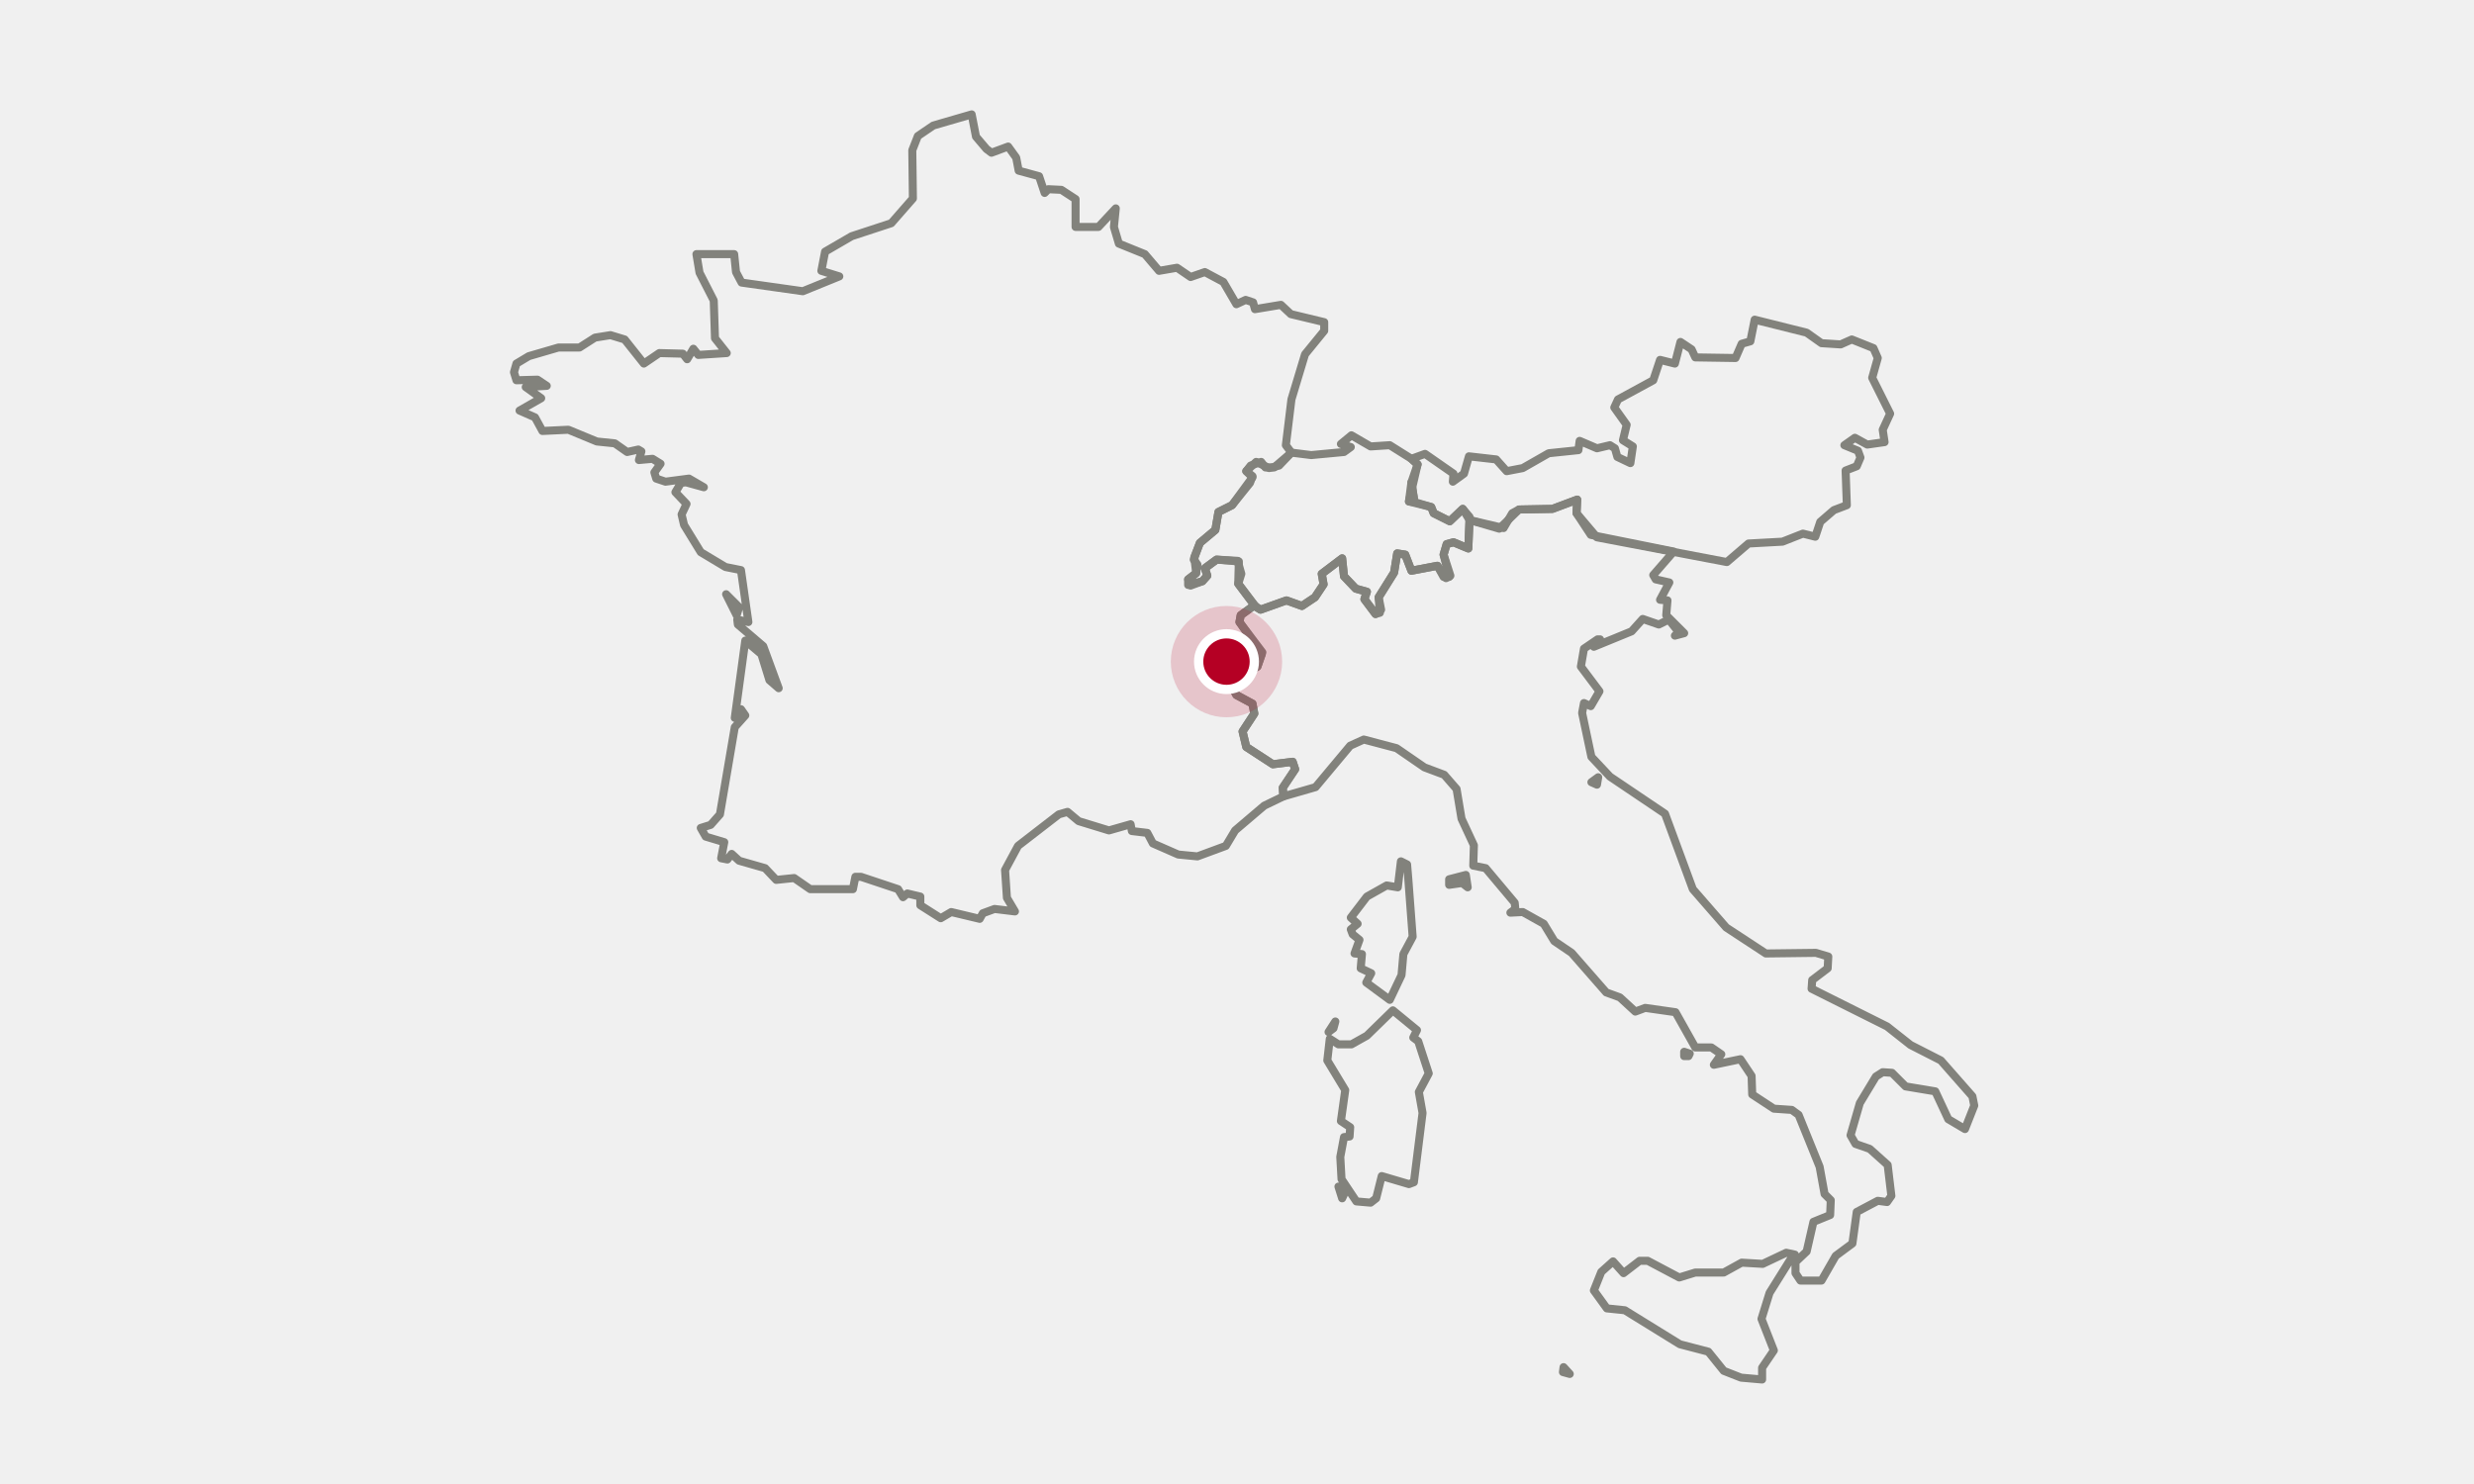
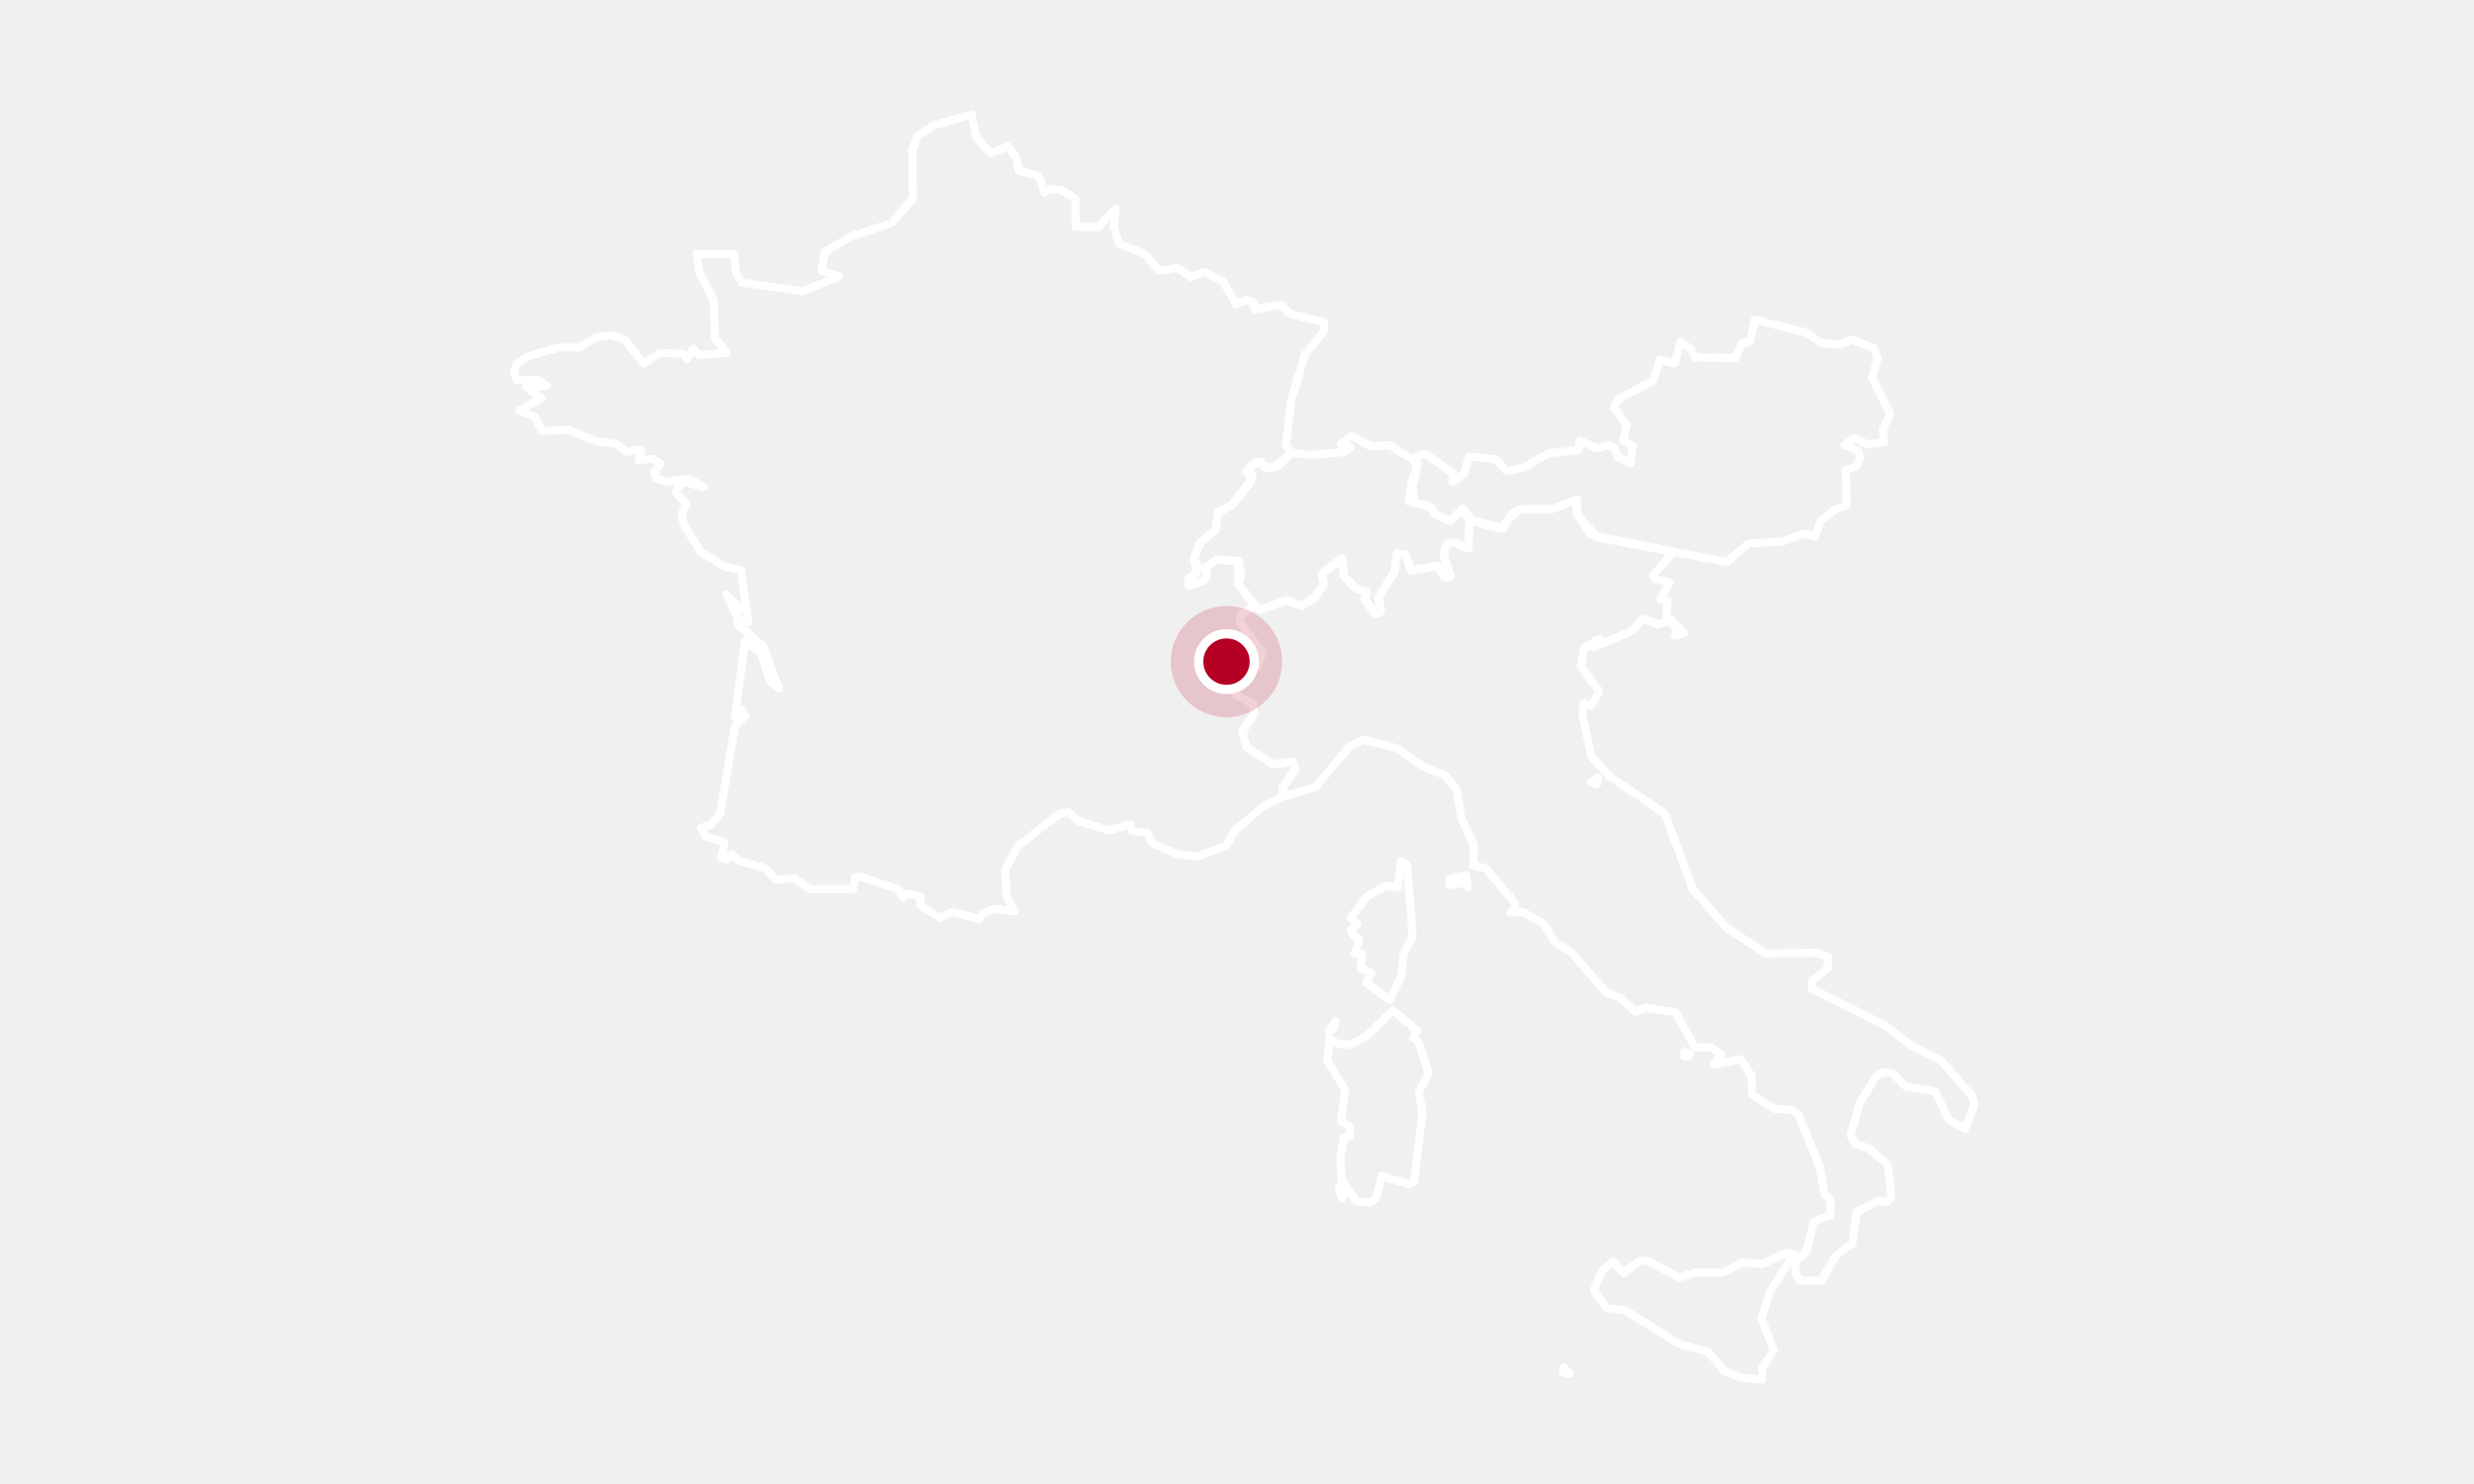
<svg xmlns="http://www.w3.org/2000/svg" width="400" height="240" viewBox="0 0 400 240">
-   <g fill="none" stroke="#82827c" stroke-width="1.3" stroke-linejoin="round" fill-rule="evenodd">
+   <g fill="none" stroke="#fff" stroke-width="1.3" stroke-linejoin="round" fill-rule="evenodd">
    <path data-country="FRA" d="M227.7,142.2 228.4,151.5 226.9,154.3 226.6,157.7 224.7,161.7 220.9,158.9 221.7,157.4 220,156.6 220.2,154.3 219,154.2 219.8,152 218.7,151.1 218.4,150.3 219.5,149.4 218.4,148.4 221,145 224.2,143.2 226,143.5 226.5,139.3 227.5,139.8 227.7,142.2ZM208.8,73.2 206,75.6 204.6,75.6 203.9,74.7 202.2,75.3 201.5,76.2 202.5,77.2 199.2,81.7 197,82.8 196.5,85.7 194,87.8 193.1,90.1 193.4,92.7 192.1,93.7 192.5,94.7 194.4,94 195.2,93.1 194.8,91.9 196.7,90.5 200.3,90.8 200.2,94.4 202.8,97.9 200.6,99.5 200.4,100.6 204.1,105.5 203.3,107.8 200.9,109.3 199.4,109.2 198.8,110.3 199.9,112.4 202.5,113.8 202.8,115.4 200.9,118.3 201.5,120.8 205.8,123.6 209,123.2 209.4,124.4 207.4,127.4 207.5,128.8 204.4,130.3 199.7,134.3 198.2,136.8 193.6,138.5 190.5,138.2 186.4,136.4 185.5,134.7 183,134.4 182.8,133.3 179.3,134.3 174.4,132.8 172.6,131.3 171.2,131.7 164.6,136.8 162.5,140.7 162.8,145.2 164.1,147.4 160.8,147 158.9,147.7 158.4,148.6 153.8,147.5 152.1,148.5 148.8,146.4 148.8,145 146.7,144.5 146,145.1 145.2,143.8 139.2,141.8 138.3,141.8 137.9,143.8 131,143.8 128.4,142 125.5,142.3 123.7,140.4 119.5,139.2 118.3,138.1 117.6,139 116.6,138.8 117.1,136.2 114.1,135.3 113.3,133.9 114.9,133.4 116.4,131.7 118.8,117.6 120.5,115.7 119.8,114.7 118.8,116.1 120.5,103.6 123.1,105.8 124.4,110 125.9,111.3 123.4,104.5 119.3,101 119.2,100.2 121,100.6 119.8,92.2 117.3,91.7 113.3,89.3 110.6,84.9 110.2,83.2 111,81.5 109.2,79.6 110.1,78.1 110.9,78 113.8,78.8 111.4,77.4 107.6,77.9 106.1,77.4 105.8,76.4 106.8,75 105.5,74.2 103.3,74.4 103.7,73 103.2,72.7 101.4,73.1 99.4,71.7 96.5,71.4 91.9,69.5 87.7,69.7 86.5,67.5 84,66.4 87.5,64.4 85,62.6 88.4,62.4 86.9,61.4 83.5,61.5 83.1,60.2 83.5,58.8 85.5,57.6 90.3,56.2 93.7,56.2 96.2,54.6 98.7,54.2 101,54.9 104.1,58.8 106.6,57.1 110.4,57.2 111.1,58.1 112.1,56.4 112.9,57.4 117.5,57.1 115.6,54.7 115.4,48.6 113.1,44.1 112.6,41.1 118.7,41.1 119,44 119.9,45.7 129.8,47.1 135.7,44.7 132.8,43.8 133.4,40.7 137.7,38.2 144.1,36.1 147.6,32.1 147.5,24.3 148.4,22 150.9,20.3 157.1,18.5 157.8,22.1 159.5,24.1 160.3,24.7 163,23.7 164.3,25.5 164.7,27.6 168,28.5 168.9,31.2 169.5,30.6 171.6,30.7 173.9,32.2 173.9,36.7 177.6,36.7 180.4,33.7 180.1,36.7 180.9,39.4 185.1,41.1 187.4,43.8 190.3,43.3 192.5,44.8 194.8,44 197.8,45.6 199.9,49.2 201.4,48.5 202.6,48.9 202.9,50 207.1,49.3 208.7,50.8 214.1,52.1 214.1,53.5 211,57.3 208.8,64.6 207.9,72 208.8,73.2ZM119.5,98.2 119.1,99.5 117.4,96.1 119.5,98.2Z" />
    <path data-country="CHE" d="M228.2,74.2 229.2,75.1 227.8,81.1 231.4,82 231.8,83 234.4,84.3 236.5,82.3 237.6,83.6 237.4,88.7 235,87.7 233.9,88 233.4,89.7 234.3,93.3 233.4,93.3 232.4,91.5 228.2,92.3 227.2,89.7 225.9,89.5 225.4,92.6 222.9,96.6 223.3,98.6 222.4,99.3 220.6,96.9 221,95.7 219.2,95.2 217.3,93.2 217,90.3 213.7,92.8 214,94.5 212.6,96.6 210.5,98 208,97.1 203.8,98.6 203.1,98.2 200.2,94.4 200.7,92.8 200.1,90.7 196.7,90.5 194.8,91.9 195.2,93.1 194.4,94 192.1,94.6 192.1,93.7 193.4,92.7 193.6,91.3 193,90.5 194,87.8 196.5,85.7 197,82.8 199.2,81.7 202.1,78.1 202.5,77 201.5,76.2 203.1,74.7 205.2,75.7 206.8,75.3 208.8,73.2 212,73.6 217.3,73.1 218.4,72.3 216.8,71.8 218.5,70.4 221.6,72.2 224.7,72 228.2,74.2Z" />
    <path data-country="ITA" d="M202.8,97.9 203.8,98.6 208,97.1 210.5,98 212.6,96.6 214,94.5 213.7,92.8 217,90.3 217.3,93.2 219.2,95.2 221,95.7 220.6,96.9 222.4,99.3 223.1,99.1 222.9,96.6 225.4,92.6 225.9,89.5 227.2,89.7 228.2,92.3 232.4,91.5 233.8,93.5 234.5,93.1 233.4,89.7 233.9,88 235,87.7 237.4,88.7 237.6,84.1 243.1,85.4 244.5,83 245.6,82.4 251,82.3 255,80.8 254.9,83 257.2,86.5 270.6,89.2 267.3,93 267.7,93.7 269.9,94.2 268.4,97 269.6,97.1 269.4,99.5 272.3,102.4 270.8,102.8 271.4,102.2 269.8,100.2 268.2,101 265.6,100.1 263.8,102.1 257.7,104.6 258.7,103.4 258.3,103.4 256.1,104.9 255.6,107.8 258.6,111.8 257.2,114.2 256.1,113.7 255.8,115.3 257.3,122.4 260.3,125.6 269.2,131.6 273.7,143.8 279.1,150 285.5,154.2 293.6,154.1 295.6,154.7 295.5,156.6 293,158.5 292.9,159.9 305.1,166 308.9,169 313.8,171.5 318.9,177.3 319.2,178.8 317.7,182.6 315,181 312.9,176.5 308.1,175.7 305.9,173.5 304.4,173.4 303.3,174.1 300.7,178.4 299.2,183.6 300,185 302.3,185.8 305.2,188.4 305.8,193.4 305.1,194.4 303.6,194.2 300.2,196 299.5,201.1 296.8,203.1 294.5,207.1 291.1,207.1 290.3,205.9 290.3,204.1 292.1,202.4 293.2,197.6 295.9,196.5 296,194.1 295,193.1 294.2,188.7 290.8,180.3 289.7,179.5 286.8,179.3 283.3,177 283.2,174 281.4,171.3 277.1,172.2 278.3,170.5 276.7,169.4 274.1,169.4 270.9,163.7 266,163 264.4,163.6 261.9,161.3 259.7,160.5 254.1,154.1 251.3,152.2 249.6,149.4 246.2,147.5 244.2,147.6 245,147 244.9,146 240.2,140.4 238.2,140 238.3,136.7 236.3,132.4 235.5,127.6 233.5,125.3 230.3,124.1 225.8,121 220.5,119.6 218.3,120.6 212.7,127.3 207.5,128.8 207.4,127.4 209.4,124.4 209,123.2 205.8,123.6 201.5,120.8 200.9,118.3 202.8,115.4 202.5,113.8 199.9,112.4 198.8,110.3 199.4,109.2 200.9,109.3 203.3,107.8 204,105.8 200.4,100.6 200.6,99.5 202.8,97.9ZM258.2,126.9 258.4,125.7 257.3,126.5 258.2,126.9ZM237,141.5 237.3,143.5 236.4,142.8 234.3,143.1 234.3,142.2 237,141.5ZM273,170.8 272.3,170.8 272.3,170.1 273.2,170.4 273,170.8ZM253.8,222.2 252.7,221.9 252.8,221.1 253.8,222.2ZM289.6,203.5 286.1,209.1 284.8,213.3 286.8,218.4 284.9,221.2 284.9,223.1 281.5,222.8 278.7,221.7 276.2,218.6 271.6,217.4 262.7,211.9 259.8,211.6 257.7,208.7 258.9,205.7 260.8,204 262.5,205.9 265.1,203.9 266.4,203.9 271.5,206.6 274.1,205.8 278.7,205.8 281.6,204.2 285,204.4 288.8,202.6 290.2,202.9 289.6,203.5ZM229.3,168.4 231,173.6 229.4,176.6 230,180 228.6,191.2 227.8,191.5 223.4,190.2 222.5,193.8 221.6,194.5 219.3,194.3 216.9,190.7 216.7,187.1 217.3,183.9 218.2,183.8 218.3,182.3 216.8,181.3 217.5,176.3 214.6,171.5 215,168 216.4,168.9 218.5,168.9 221,167.5 225.2,163.4 229.1,166.6 228.5,167.8 229.3,168.4ZM217.6,192.5 217,193.8 216.4,191.9 217.6,192.5ZM215.6,166.3 214.8,166.9 215.9,165.2 215.6,166.3Z" />
    <path data-country="AUT" d="M228.2,78 229.2,75.1 228.2,74.2 230.4,73.4 235,76.6 234.9,77.9 236.7,76.6 237.5,73.8 241.9,74.3 243.6,76.2 246.2,75.7 250.4,73.3 255.2,72.8 255.4,71.3 258.2,72.5 260.3,72 261.1,72.5 261.5,73.9 263.6,74.9 264,72.2 262.4,71.2 263,68.7 261,65.9 261.6,64.6 267.3,61.5 268.4,58.2 270.8,58.8 271.7,55.3 273.5,56.5 274.1,57.8 280.6,57.9 281.6,55.6 283,55.2 283.7,51.7 292.1,53.8 294.5,55.5 297.6,55.7 299.4,54.9 302.9,56.3 303.6,57.9 302.7,61.1 305.6,66.9 304.4,69.5 304.7,71.5 301.9,71.9 299.9,70.8 298.2,72 300.4,72.9 300.8,74 300.2,75.4 298.4,76.1 298.6,81.7 296.5,82.5 294.3,84.4 293.5,86.8 291.5,86.3 288.2,87.6 282.7,87.9 279.2,90.9 258.2,86.9 254.9,83 255,80.8 251,82.3 245.6,82.4 242.4,85.5 237.6,84.1 236.5,82.3 234.4,84.3 231.8,83 231.4,82 228.7,81.2 228.2,78Z" />
    <path data-country="LIE" d="M228.7,81.2 227.8,81.1 228.2,78 228.7,81.2Z" />
  </g>
  <g data-coordinates="6.58,45.299">
    <circle cx="198.3" cy="107" r="9" fill="#b50024" opacity=".18" />
    <circle cx="198.3" cy="107" r="4.5" fill="#b50024" stroke="#fff" stroke-width="1.5" />
  </g>
</svg>
